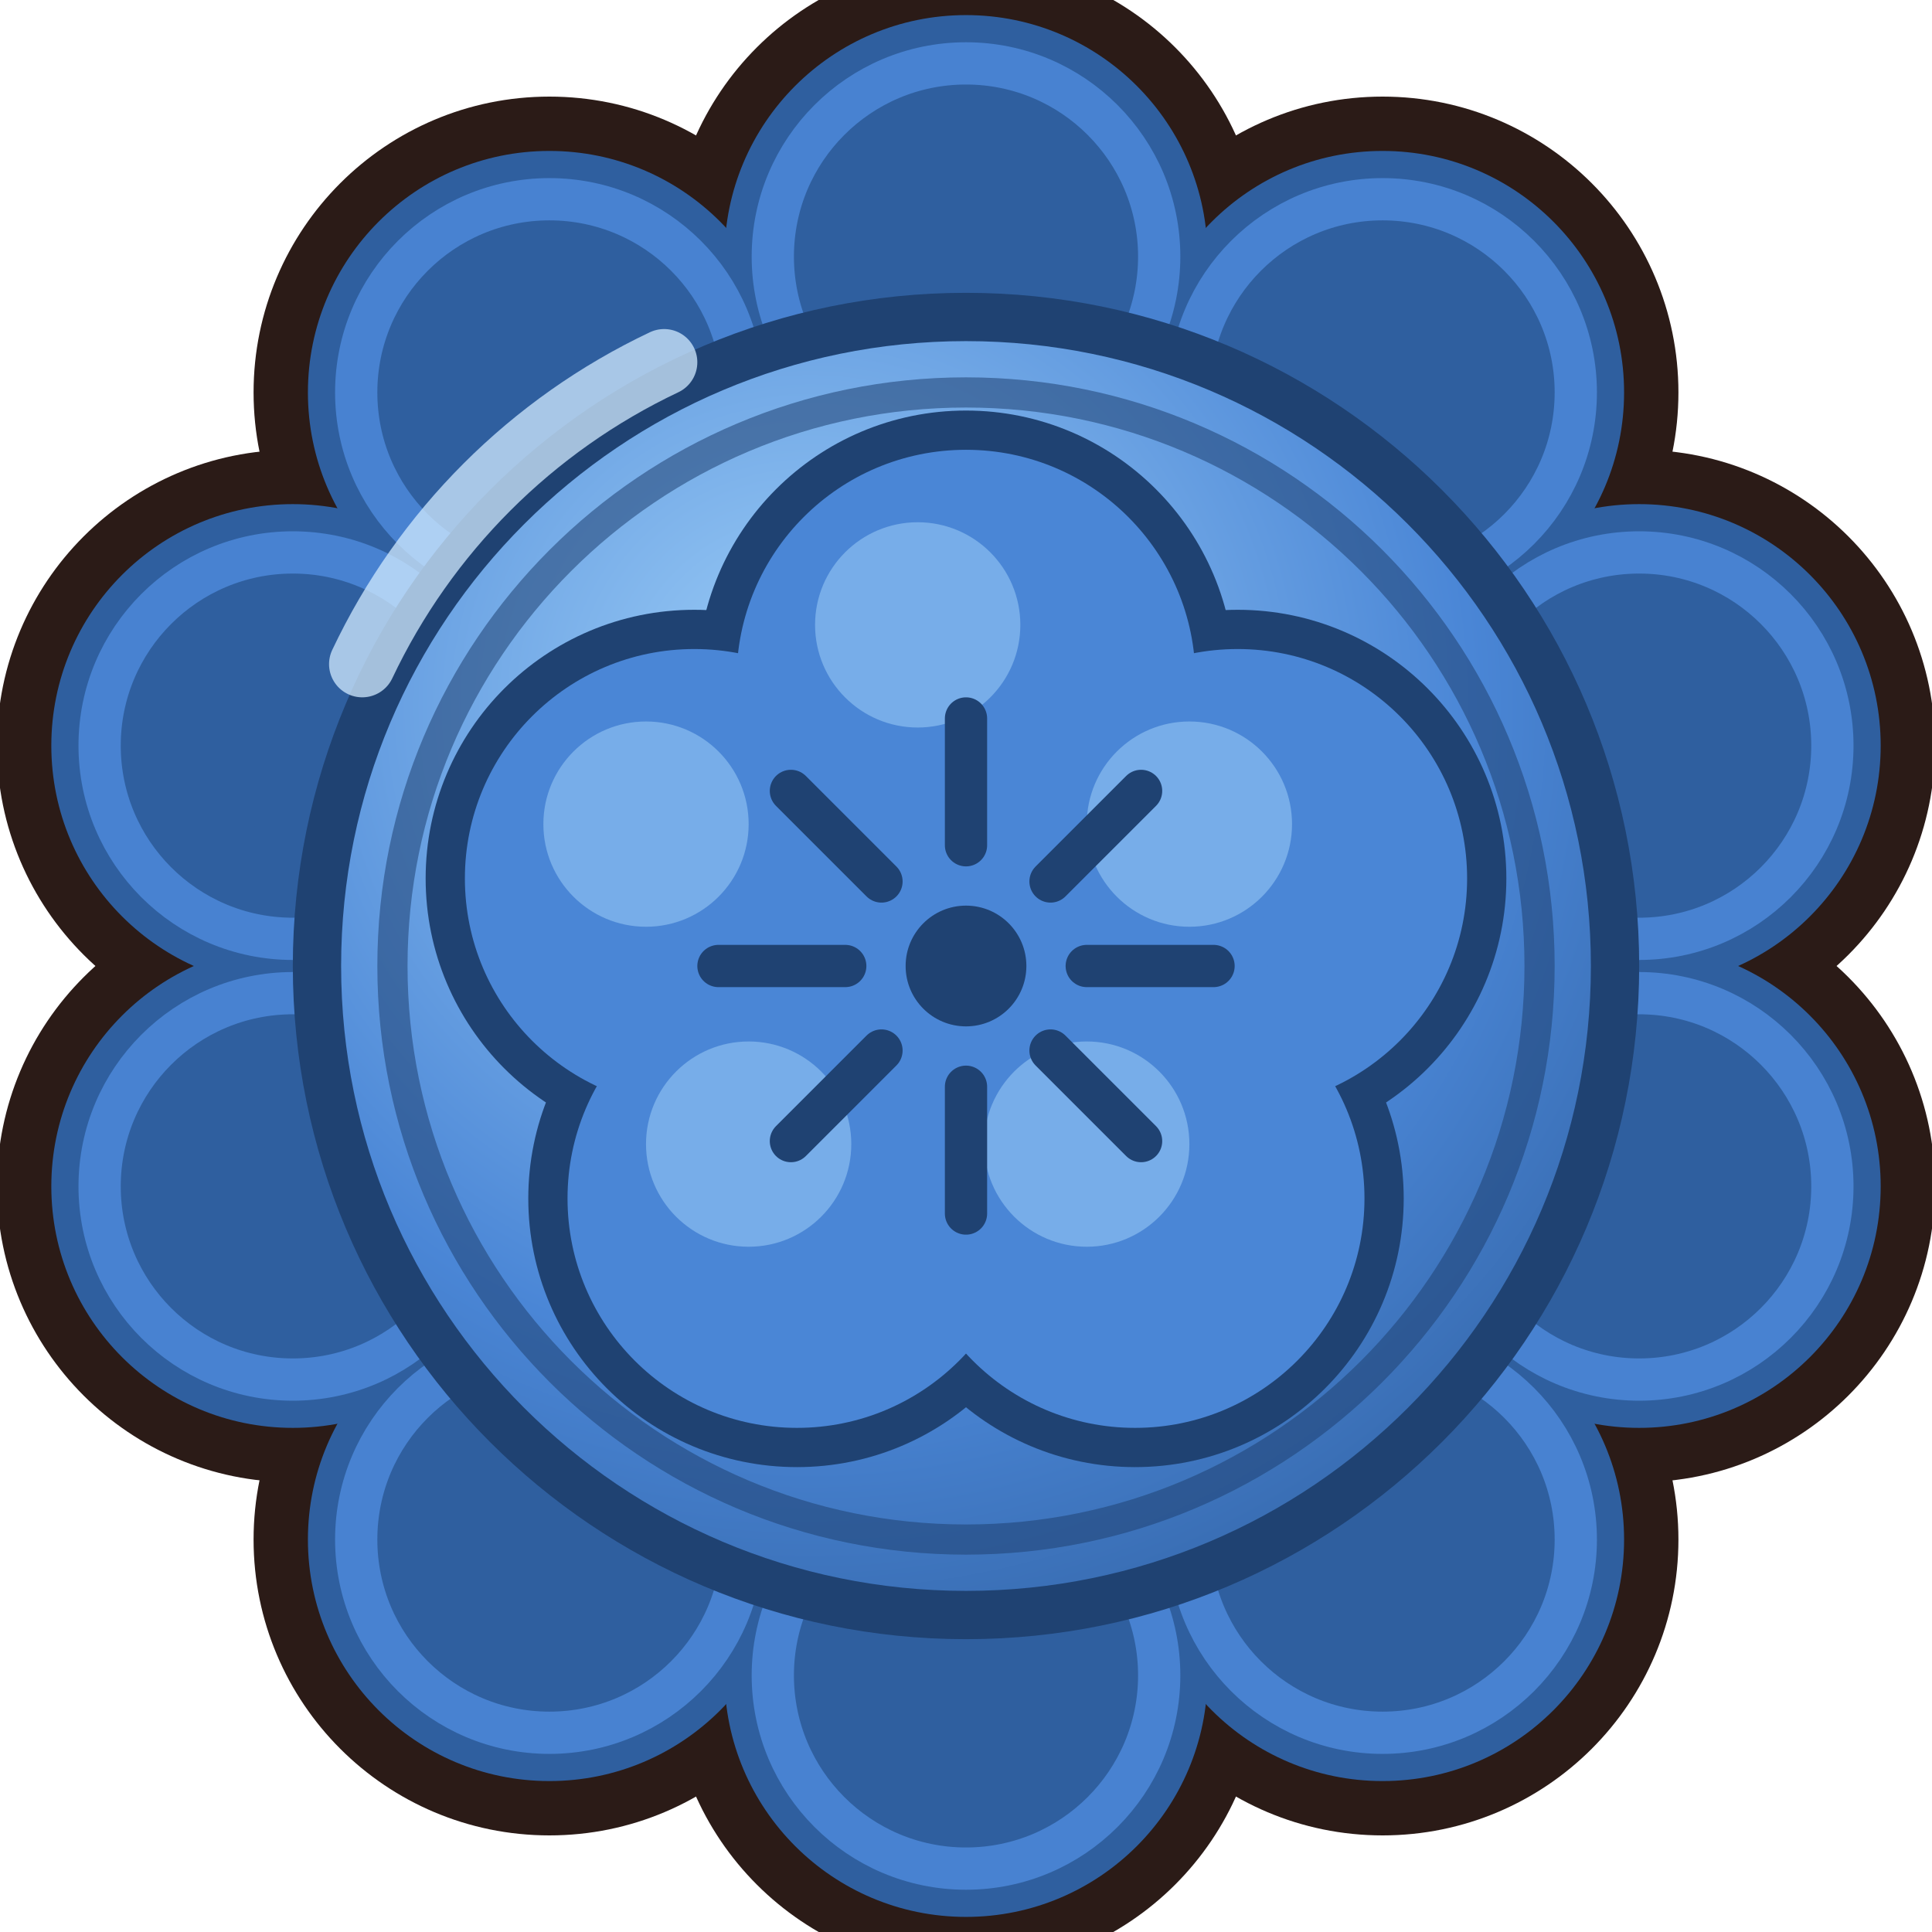
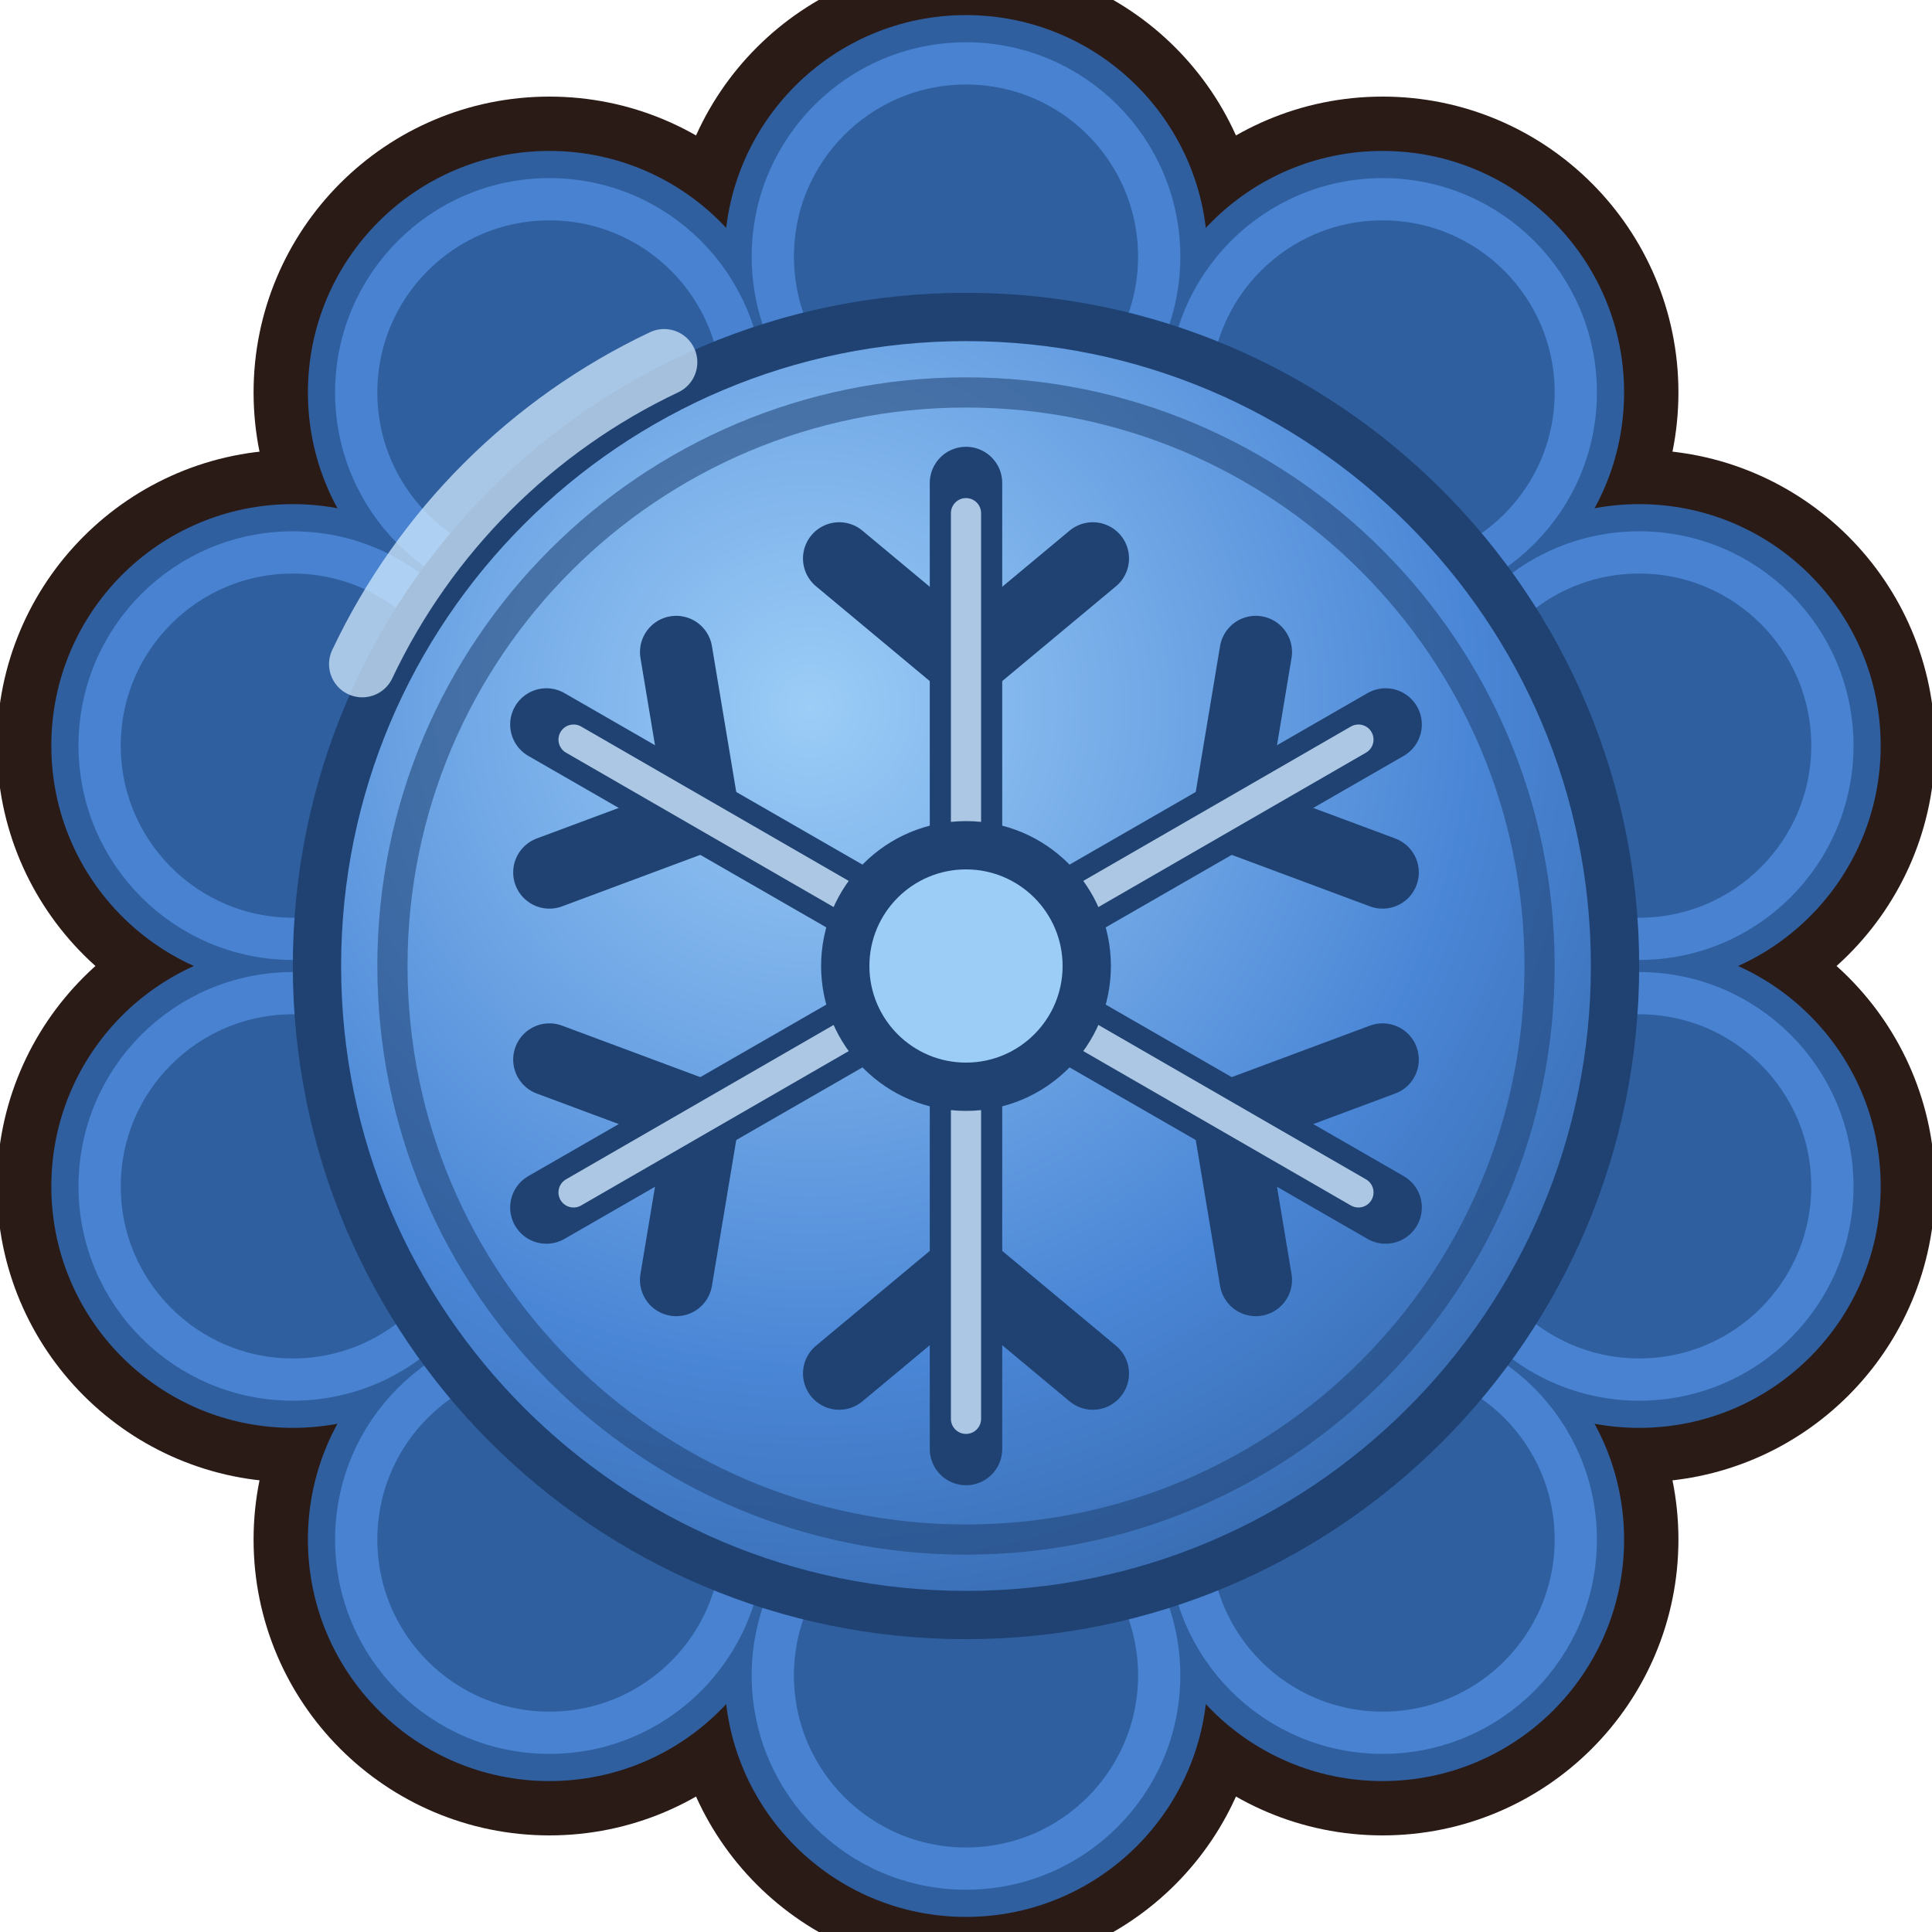
<svg xmlns="http://www.w3.org/2000/svg" viewBox="0 0 64 64">
  <defs>
    <radialGradient id="tile-blue-g" cx=".38" cy=".3" r=".85">
      <stop offset="0" stop-color="#9ccdf7" />
      <stop offset=".6" stop-color="#4a86d6" />
      <stop offset="1" stop-color="#2f5f9f" />
    </radialGradient>
  </defs>
  <g fill="#2f5f9f" stroke="#2b1b17" stroke-width="3.6">
    <circle cx="32" cy="8.5" r="8" />
    <circle cx="45.8" cy="13" r="8" />
    <circle cx="54.3" cy="24.7" r="8" />
    <circle cx="54.3" cy="39.3" r="8" />
    <circle cx="45.8" cy="51" r="8" />
    <circle cx="32" cy="55.5" r="8" />
    <circle cx="18.2" cy="51" r="8" />
    <circle cx="9.7" cy="39.3" r="8" />
    <circle cx="9.7" cy="24.7" r="8" />
    <circle cx="18.2" cy="13" r="8" />
    <circle cx="32" cy="32" r="24" stroke="none" />
  </g>
  <g fill="#2f5f9f">
    <circle cx="32" cy="8.5" r="8" />
    <circle cx="45.8" cy="13" r="8" />
    <circle cx="54.3" cy="24.7" r="8" />
    <circle cx="54.3" cy="39.3" r="8" />
    <circle cx="45.8" cy="51" r="8" />
    <circle cx="32" cy="55.5" r="8" />
    <circle cx="18.2" cy="51" r="8" />
    <circle cx="9.7" cy="39.3" r="8" />
    <circle cx="9.7" cy="24.7" r="8" />
    <circle cx="18.2" cy="13" r="8" />
    <circle cx="32" cy="32" r="24" />
  </g>
  <g fill="none" stroke="#4a86d6" stroke-width="1.4" opacity=".9">
    <circle cx="32" cy="8.5" r="6.4" />
    <circle cx="45.8" cy="13" r="6.4" />
    <circle cx="54.3" cy="24.7" r="6.4" />
    <circle cx="54.3" cy="39.3" r="6.4" />
    <circle cx="45.8" cy="51" r="6.4" />
    <circle cx="32" cy="55.5" r="6.4" />
    <circle cx="18.2" cy="51" r="6.4" />
    <circle cx="9.7" cy="39.3" r="6.4" />
    <circle cx="9.7" cy="24.7" r="6.4" />
    <circle cx="18.2" cy="13" r="6.4" />
  </g>
  <circle cx="32" cy="32" r="21.5" fill="url(#tile-blue-g)" stroke="#1f4272" stroke-width="1.6" />
  <circle cx="32" cy="32" r="19" fill="none" stroke="#1f4272" stroke-width="1" opacity=".55" />
-   <g fill="#4a86d6" stroke="#1f4272" stroke-width="2.6">
-     <circle cx="32" cy="22.5" r="7.6" />
-     <circle cx="41" cy="29.1" r="7.6" />
-     <circle cx="37.6" cy="39.7" r="7.6" />
-     <circle cx="26.4" cy="39.7" r="7.6" />
-     <circle cx="23" cy="29.1" r="7.6" />
-     <circle cx="32" cy="32" r="9.5" stroke="none" />
+   <g stroke="#1f4272" stroke-width="2.4" stroke-linecap="round" fill="none">
+     <path d="M32 32L32 16" />
+     <path d="M32 22L27.8 18.5" />
+     <path d="M32 22L36.2 18.5" />
+     <path d="M32 32L45.9 24" />
+     <path d="M40.7 27L41.6 21.6" />
+     <path d="M40.7 27L45.8 28.9" />
+     <path d="M32 32L45.9 40" />
+     <path d="M40.7 37L45.8 35.1" />
+     <path d="M40.7 37L41.6 42.4" />
+     <path d="M32 32L32 48" />
+     <path d="M32 42L36.2 45.5" />
+     <path d="M32 42L27.8 45.5" />
+     <path d="M32 32L18.1 40" />
+     <path d="M23.3 37L22.4 42.4" />
+     <path d="M23.3 37L18.2 35.1" />
+     <path d="M32 32L18.1 24" />
+     <path d="M23.3 27L18.2 28.9" />
+     <path d="M23.3 27L22.4 21.6" />
  </g>
-   <g fill="#4a86d6">
-     <circle cx="32" cy="22.5" r="7.6" />
-     <circle cx="41" cy="29.1" r="7.6" />
-     <circle cx="37.6" cy="39.7" r="7.6" />
-     <circle cx="26.4" cy="39.7" r="7.6" />
-     <circle cx="23" cy="29.1" r="7.6" />
-     <circle cx="32" cy="32" r="10" />
+   <g stroke="#d0e9ff" stroke-width="1" stroke-linecap="round" fill="none" opacity=".8">
+     <path d="M32 32L32 17" />
+     <path d="M32 32L45 24.5" />
+     <path d="M32 32L45 39.5" />
+     <path d="M32 32L32 47" />
+     <path d="M32 32L19 39.5" />
+     <path d="M32 32L19 24.5" />
  </g>
-   <g fill="#9ccdf7" opacity=".55">
-     <circle cx="30.4" cy="20.7" r="3.4" />
-     <circle cx="39.4" cy="27.3" r="3.4" />
-     <circle cx="36" cy="37.9" r="3.4" />
-     <circle cx="24.8" cy="37.9" r="3.4" />
-     <circle cx="21.4" cy="27.3" r="3.4" />
-   </g>
-   <path d="M36 32L40.2 32M34.8 34.8L37.8 37.8M32 36L32 40.2M29.2 34.8L26.2 37.8M28 32L23.8 32M29.2 29.2L26.2 26.2M32 28L32 23.8M34.8 29.2L37.8 26.2" stroke="#1f4272" stroke-width="1.4" stroke-linecap="round" />
-   <circle cx="32" cy="32" r="2" fill="#1f4272" />
+   <circle cx="32" cy="32" r="4" fill="#9ccdf7" stroke="#1f4272" stroke-width="1.6" />
  <path d="M12 22A21 21 0 0 1 22 12" fill="none" stroke="#d0e9ff" stroke-width="2.2" stroke-linecap="round" opacity=".75" />
</svg>
